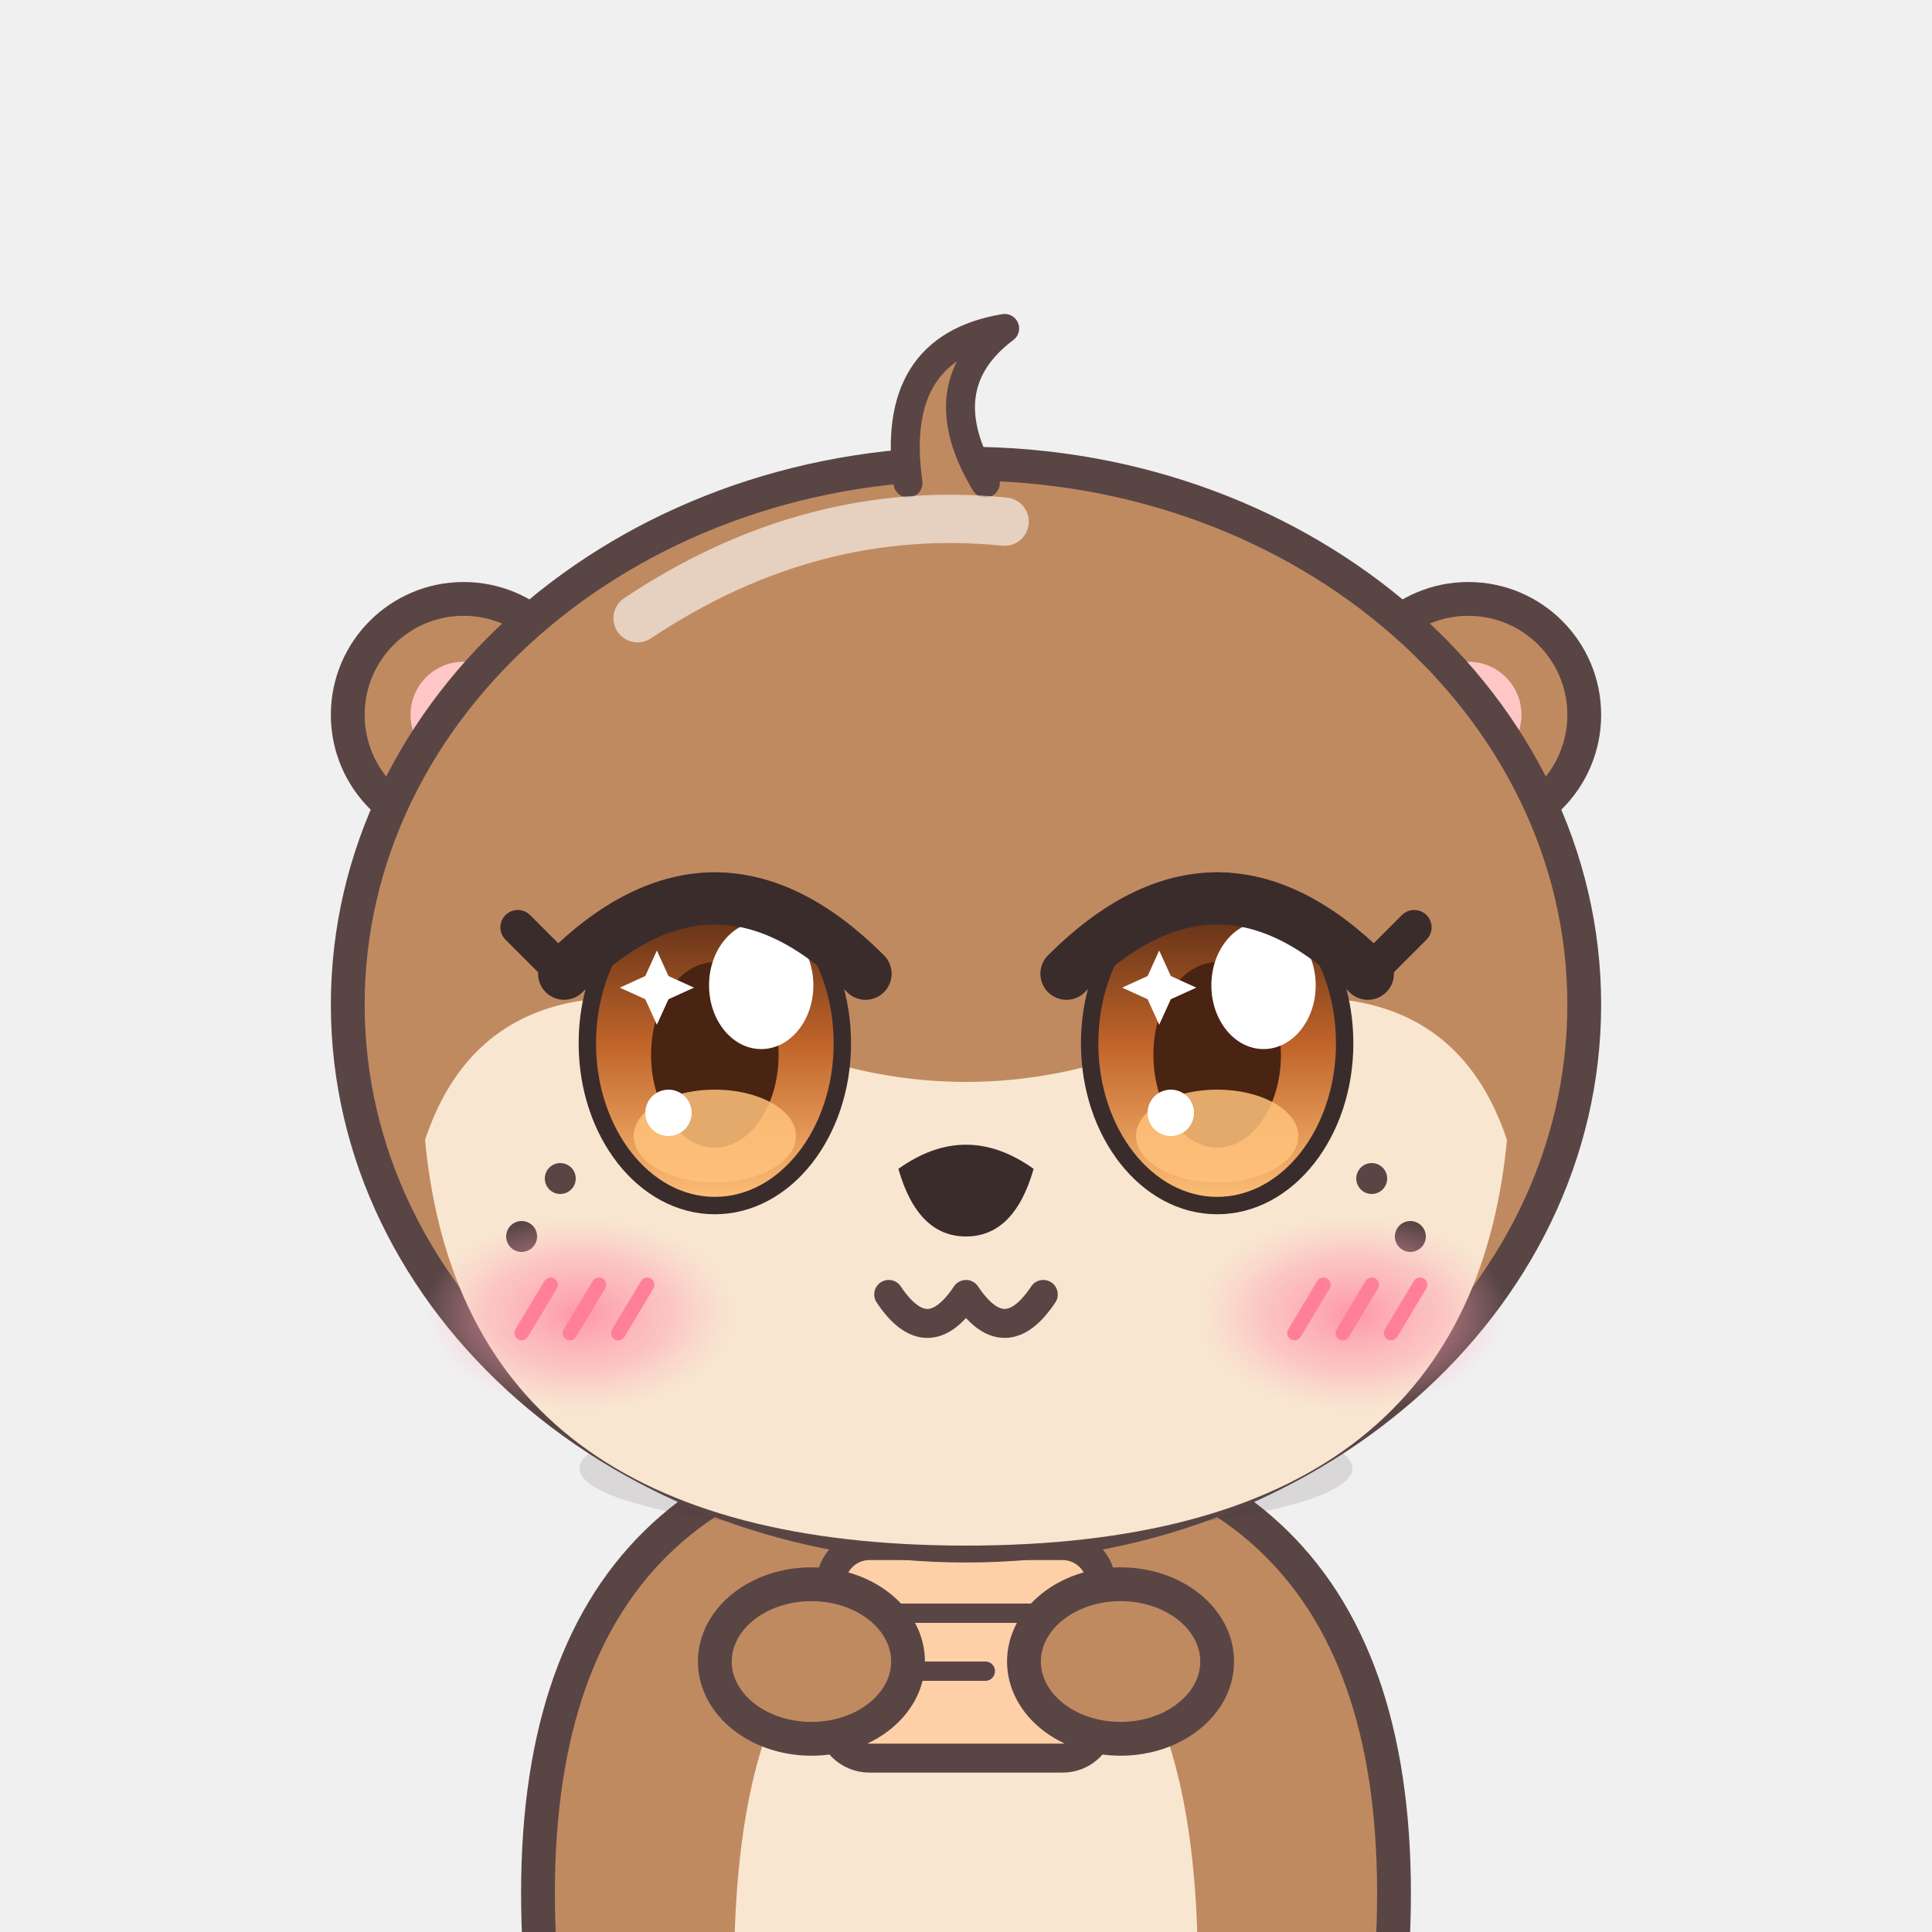
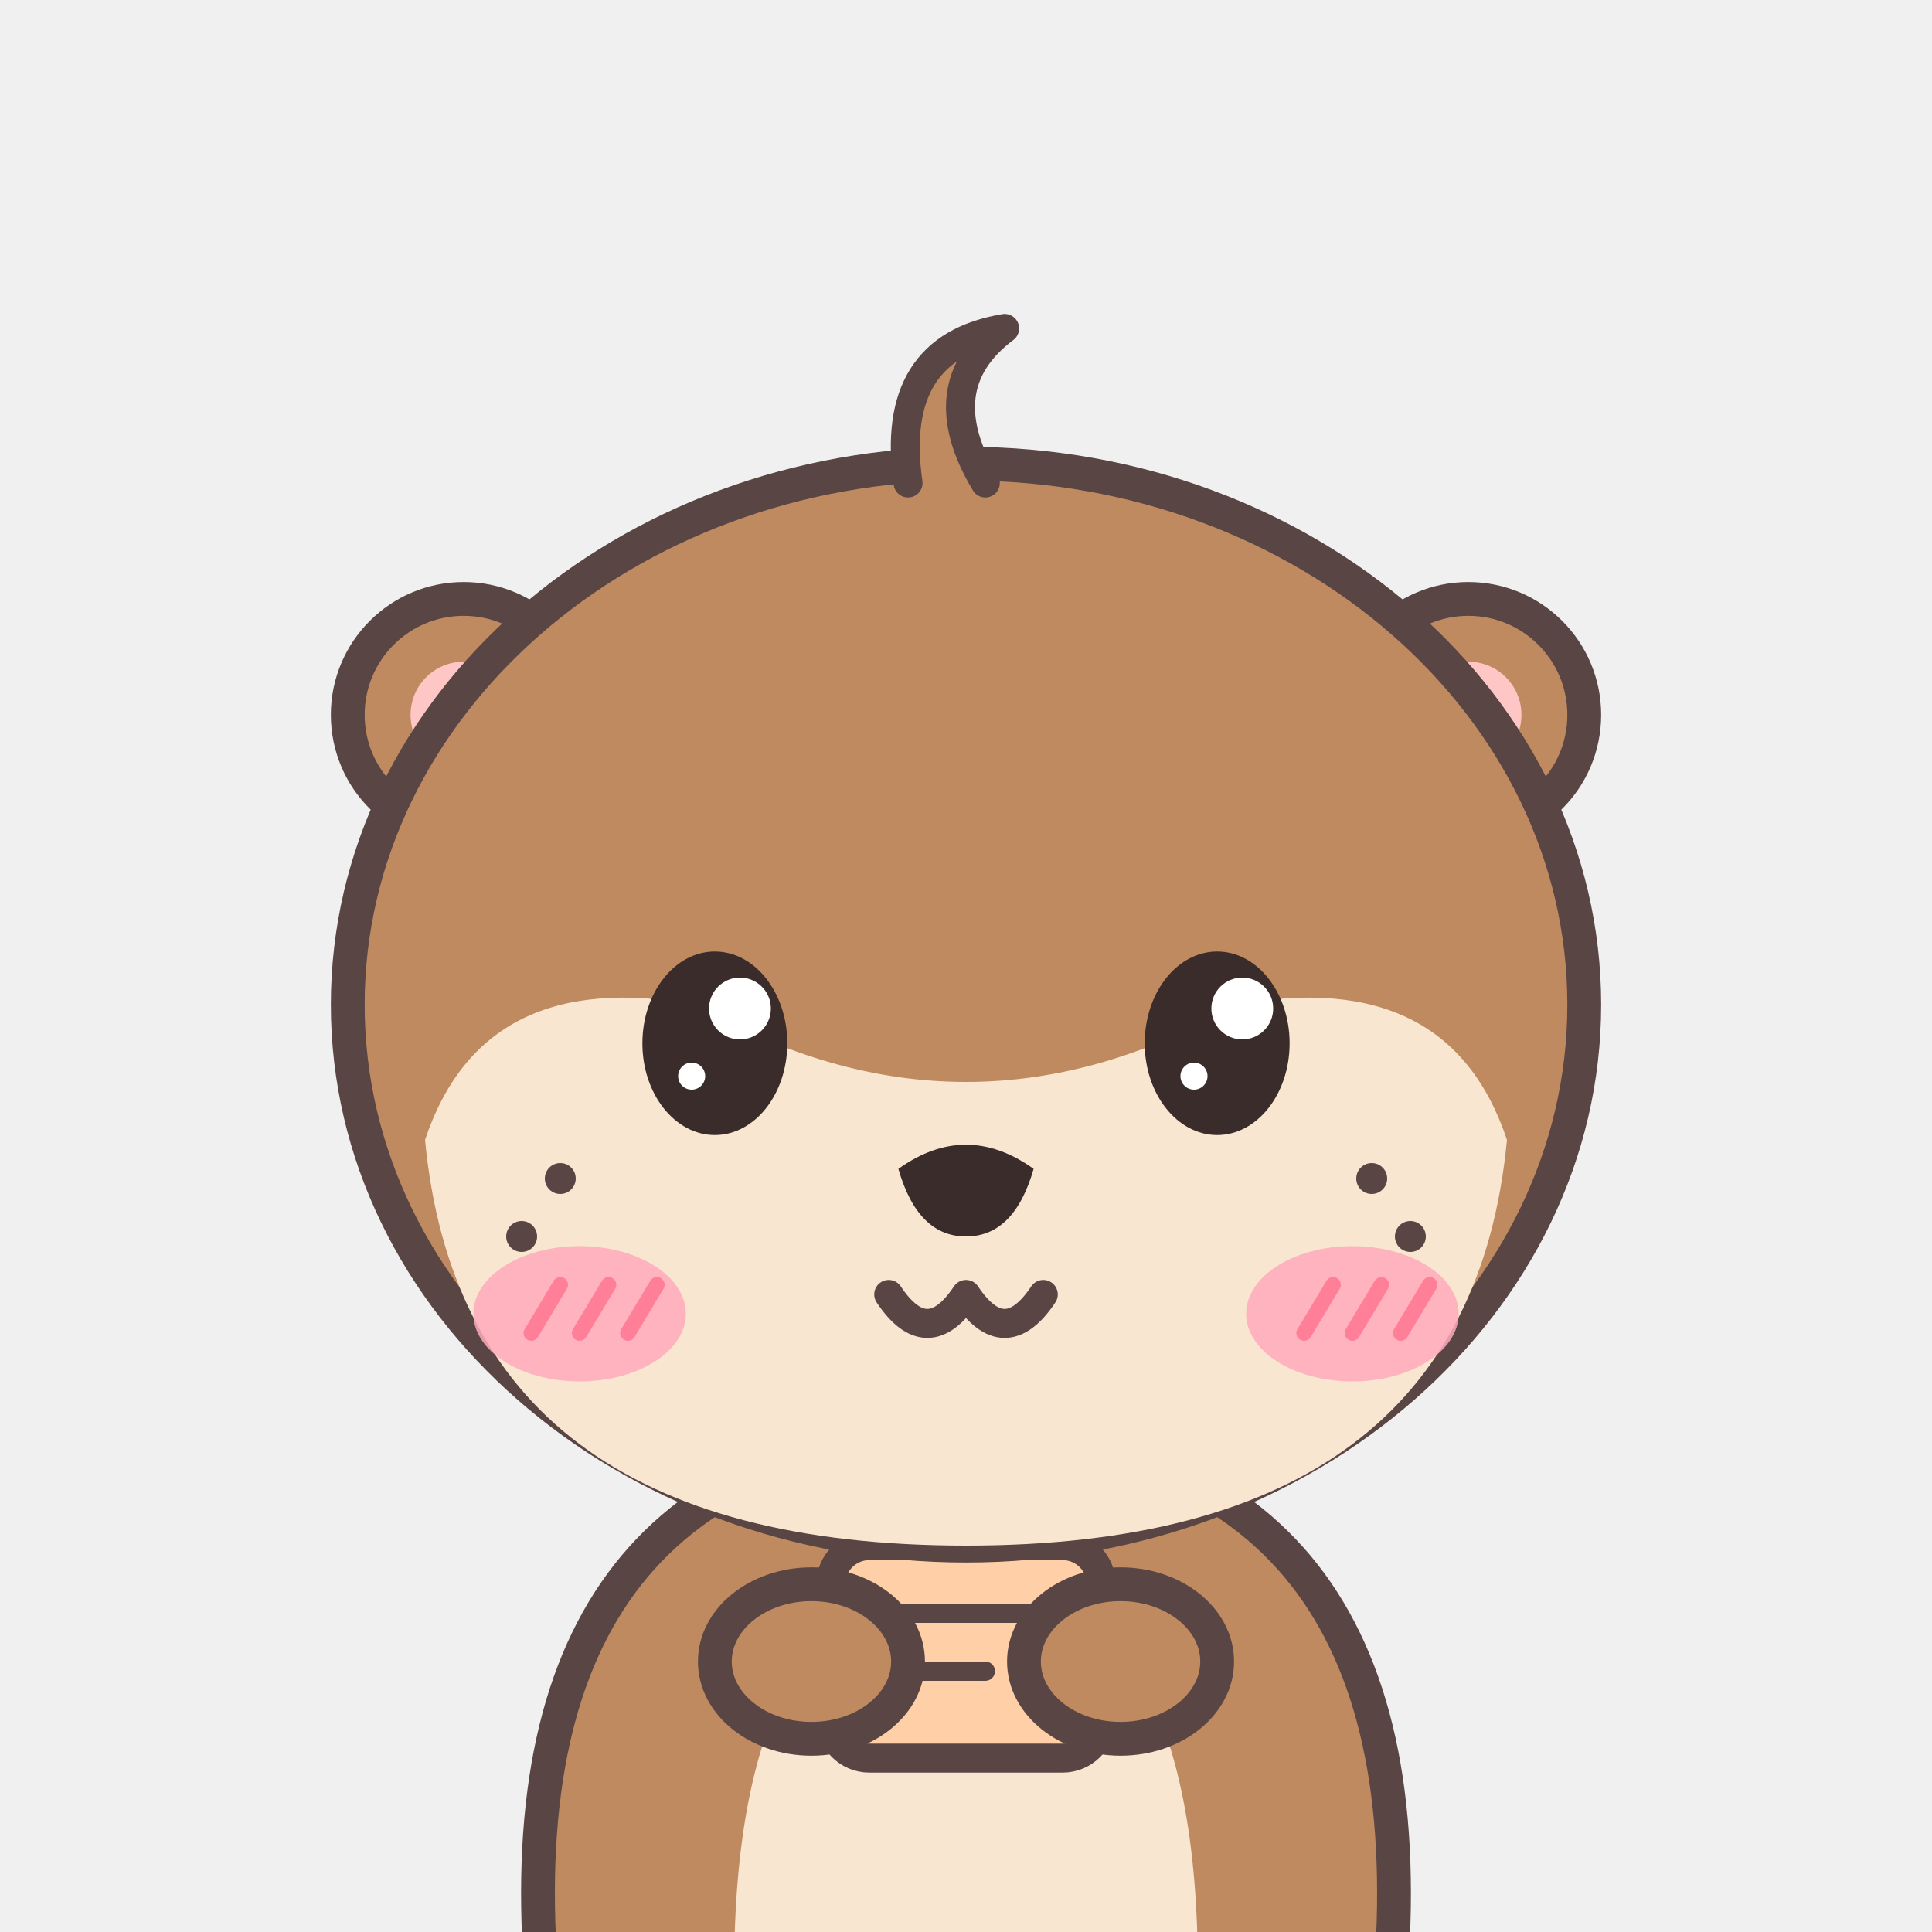
<svg xmlns="http://www.w3.org/2000/svg" viewBox="0 0 200 200" role="img" aria-label="コツメカワウソ">
-   <defs>
-     <linearGradient id="otter-iris" x1="0" y1="0" x2="0" y2="1">
-       <stop offset="0" stop-color="#4a2412" />
-       <stop offset="0.5" stop-color="#c0642a" />
-       <stop offset="1" stop-color="#ffc27a" />
-     </linearGradient>
-     <radialGradient id="otter-blush">
-       <stop offset="0" stop-color="#ff7d9a" stop-opacity="0.75" />
-       <stop offset="0.6" stop-color="#ff9fb4" stop-opacity="0.45" />
-       <stop offset="1" stop-color="#ffb3c4" stop-opacity="0" />
-     </radialGradient>
-   </defs>
  <path d="M56 204 Q52 150 100 148 Q148 150 144 204 Z" fill="#c08a60" stroke="#5a4545" stroke-width="3.5" stroke-linejoin="round" stroke-linecap="round" />
  <path d="M76 204 Q76 164 100 162 Q124 164 124 204 Z" fill="#f8e6d0" />
  <rect x="86" y="160" width="28" height="22" rx="4" fill="#ffd0a8" stroke="#5a4545" stroke-width="3" stroke-linejoin="round" stroke-linecap="round" />
  <path d="M92 167 h16 M92 173 h10" stroke="#5a4545" stroke-width="2" stroke-linecap="round" />
  <ellipse cx="84" cy="172" rx="10" ry="8" fill="#c08a60" stroke="#5a4545" stroke-width="3.5" stroke-linejoin="round" stroke-linecap="round" />
  <ellipse cx="116" cy="172" rx="10" ry="8" fill="#c08a60" stroke="#5a4545" stroke-width="3.5" stroke-linejoin="round" stroke-linecap="round" />
-   <ellipse cx="100" cy="152" rx="40" ry="7" fill="#3b2c2c" opacity="0.13" />
  <circle cx="48" cy="74" r="12" fill="#c08a60" stroke="#5a4545" stroke-width="3.5" stroke-linejoin="round" stroke-linecap="round" />
  <circle cx="152" cy="74" r="12" fill="#c08a60" stroke="#5a4545" stroke-width="3.5" stroke-linejoin="round" stroke-linecap="round" />
  <circle cx="48" cy="74" r="5.5" fill="#ffc6c6" />
  <circle cx="152" cy="74" r="5.5" fill="#ffc6c6" />
  <ellipse cx="100" cy="104" rx="64" ry="56" fill="#c08a60" stroke="#5a4545" stroke-width="3.5" stroke-linejoin="round" stroke-linecap="round" />
  <path d="M44 118 Q48 160 100 160 Q152 160 156 118 Q150 100 128 104 Q114 112 100 112 Q86 112 72 104 Q50 100 44 118 Z" fill="#f8e6d0" />
  <path d="M94 50 q-2 -14 10 -16 q-8 6 -2 16" fill="#c08a60" stroke="#5a4545" stroke-width="3" stroke-linejoin="round" stroke-linecap="round" />
  <path d="M93 121 q7 -5 14 0 q-2 7 -7 7 q-5 0 -7 -7z" fill="#3b2c2c" />
  <circle cx="58" cy="122" r="1.6" fill="#5a4545" />
  <circle cx="54" cy="128" r="1.6" fill="#5a4545" />
  <circle cx="142" cy="122" r="1.6" fill="#5a4545" />
  <circle cx="146" cy="128" r="1.6" fill="#5a4545" />
-   <path d="M66 64 Q84 52 104 54" fill="none" stroke="#fff" stroke-opacity="0.6" stroke-width="5" stroke-linecap="round" />
-   <ellipse cx="60" cy="136" rx="16" ry="10" fill="url(#otter-blush)" />
-   <path d="M54 138 l3 -5 M59 138 l3 -5 M64 138 l3 -5" stroke="#ff7f99" stroke-width="1.5" stroke-linecap="round" />
-   <ellipse cx="140" cy="136" rx="16" ry="10" fill="url(#otter-blush)" />
-   <path d="M134 138 l3 -5 M139 138 l3 -5 M144 138 l3 -5" stroke="#ff7f99" stroke-width="1.5" stroke-linecap="round" />
-   <g transform="translate(74 108) scale(1.2) translate(-74 -108)">
-     <ellipse cx="74" cy="108" rx="11" ry="14" fill="url(#otter-iris)" stroke="#3b2c2c" stroke-width="1.5" />
-     <ellipse cx="74" cy="109" rx="5.5" ry="8" fill="#4a2412" />
-     <ellipse cx="74" cy="116" rx="7" ry="4" fill="#ffc27a" opacity="0.85" />
-     <ellipse cx="78" cy="103" rx="4.5" ry="5.5" fill="#fff" />
-     <circle cx="70" cy="114" r="2" fill="#fff" />
-     <path d="M69 100 l1 2.2 2.2 1 -2.2 1 -1 2.2 -1 -2.2 -2.2 -1 2.2 -1z" fill="#fff" />
-     <path d="M61 102 Q74 89 87 102" fill="none" stroke="#3b2c2c" stroke-width="4.5" stroke-linecap="round" stroke-linejoin="round" />
-     <path d="M61 102 l-4 -4" fill="none" stroke="#3b2c2c" stroke-width="3" stroke-linecap="round" stroke-linejoin="round" />
-   </g>
-   <g transform="translate(126 108) scale(1.2) translate(-126 -108)">
-     <ellipse cx="126" cy="108" rx="11" ry="14" fill="url(#otter-iris)" stroke="#3b2c2c" stroke-width="1.5" />
-     <ellipse cx="126" cy="109" rx="5.5" ry="8" fill="#4a2412" />
-     <ellipse cx="126" cy="116" rx="7" ry="4" fill="#ffc27a" opacity="0.85" />
-     <ellipse cx="130" cy="103" rx="4.5" ry="5.5" fill="#fff" />
-     <circle cx="122" cy="114" r="2" fill="#fff" />
-     <path d="M121 100 l1 2.2 2.2 1 -2.2 1 -1 2.2 -1 -2.2 -2.2 -1 2.2 -1z" fill="#fff" />
-     <path d="M113 102 Q126 89 139 102" fill="none" stroke="#3b2c2c" stroke-width="4.5" stroke-linecap="round" stroke-linejoin="round" />
-     <path d="M139 102 l4 -4" fill="none" stroke="#3b2c2c" stroke-width="3" stroke-linecap="round" stroke-linejoin="round" />
-   </g>
+   <ellipse cx="60" cy="136" rx="11" ry="7" fill="#ffaabb" opacity="0.85" />
+   <path d="M55 138 l3 -5 M60 138 l3 -5 M65 138 l3 -5" stroke="#ff7f99" stroke-width="1.6" stroke-linecap="round" />
+   <ellipse cx="140" cy="136" rx="11" ry="7" fill="#ffaabb" opacity="0.85" />
+   <path d="M135 138 l3 -5 M140 138 l3 -5 M145 138 l3 -5" stroke="#ff7f99" stroke-width="1.6" stroke-linecap="round" />
+   <ellipse cx="74" cy="108" rx="7.5" ry="9.5" fill="#3b2c2c" />
+   <circle cx="76.6" cy="104.4" r="3.2" fill="#fff" />
+   <circle cx="71.6" cy="111.4" r="1.4" fill="#fff" />
+   <ellipse cx="126" cy="108" rx="7.5" ry="9.5" fill="#3b2c2c" />
+   <circle cx="128.6" cy="104.4" r="3.2" fill="#fff" />
+   <circle cx="123.6" cy="111.4" r="1.4" fill="#fff" />
  <path d="M92 134 Q96 140 100 134 Q104 140 108 134" fill="none" stroke="#5a4545" stroke-width="3" stroke-linecap="round" stroke-linejoin="round" />
</svg>
